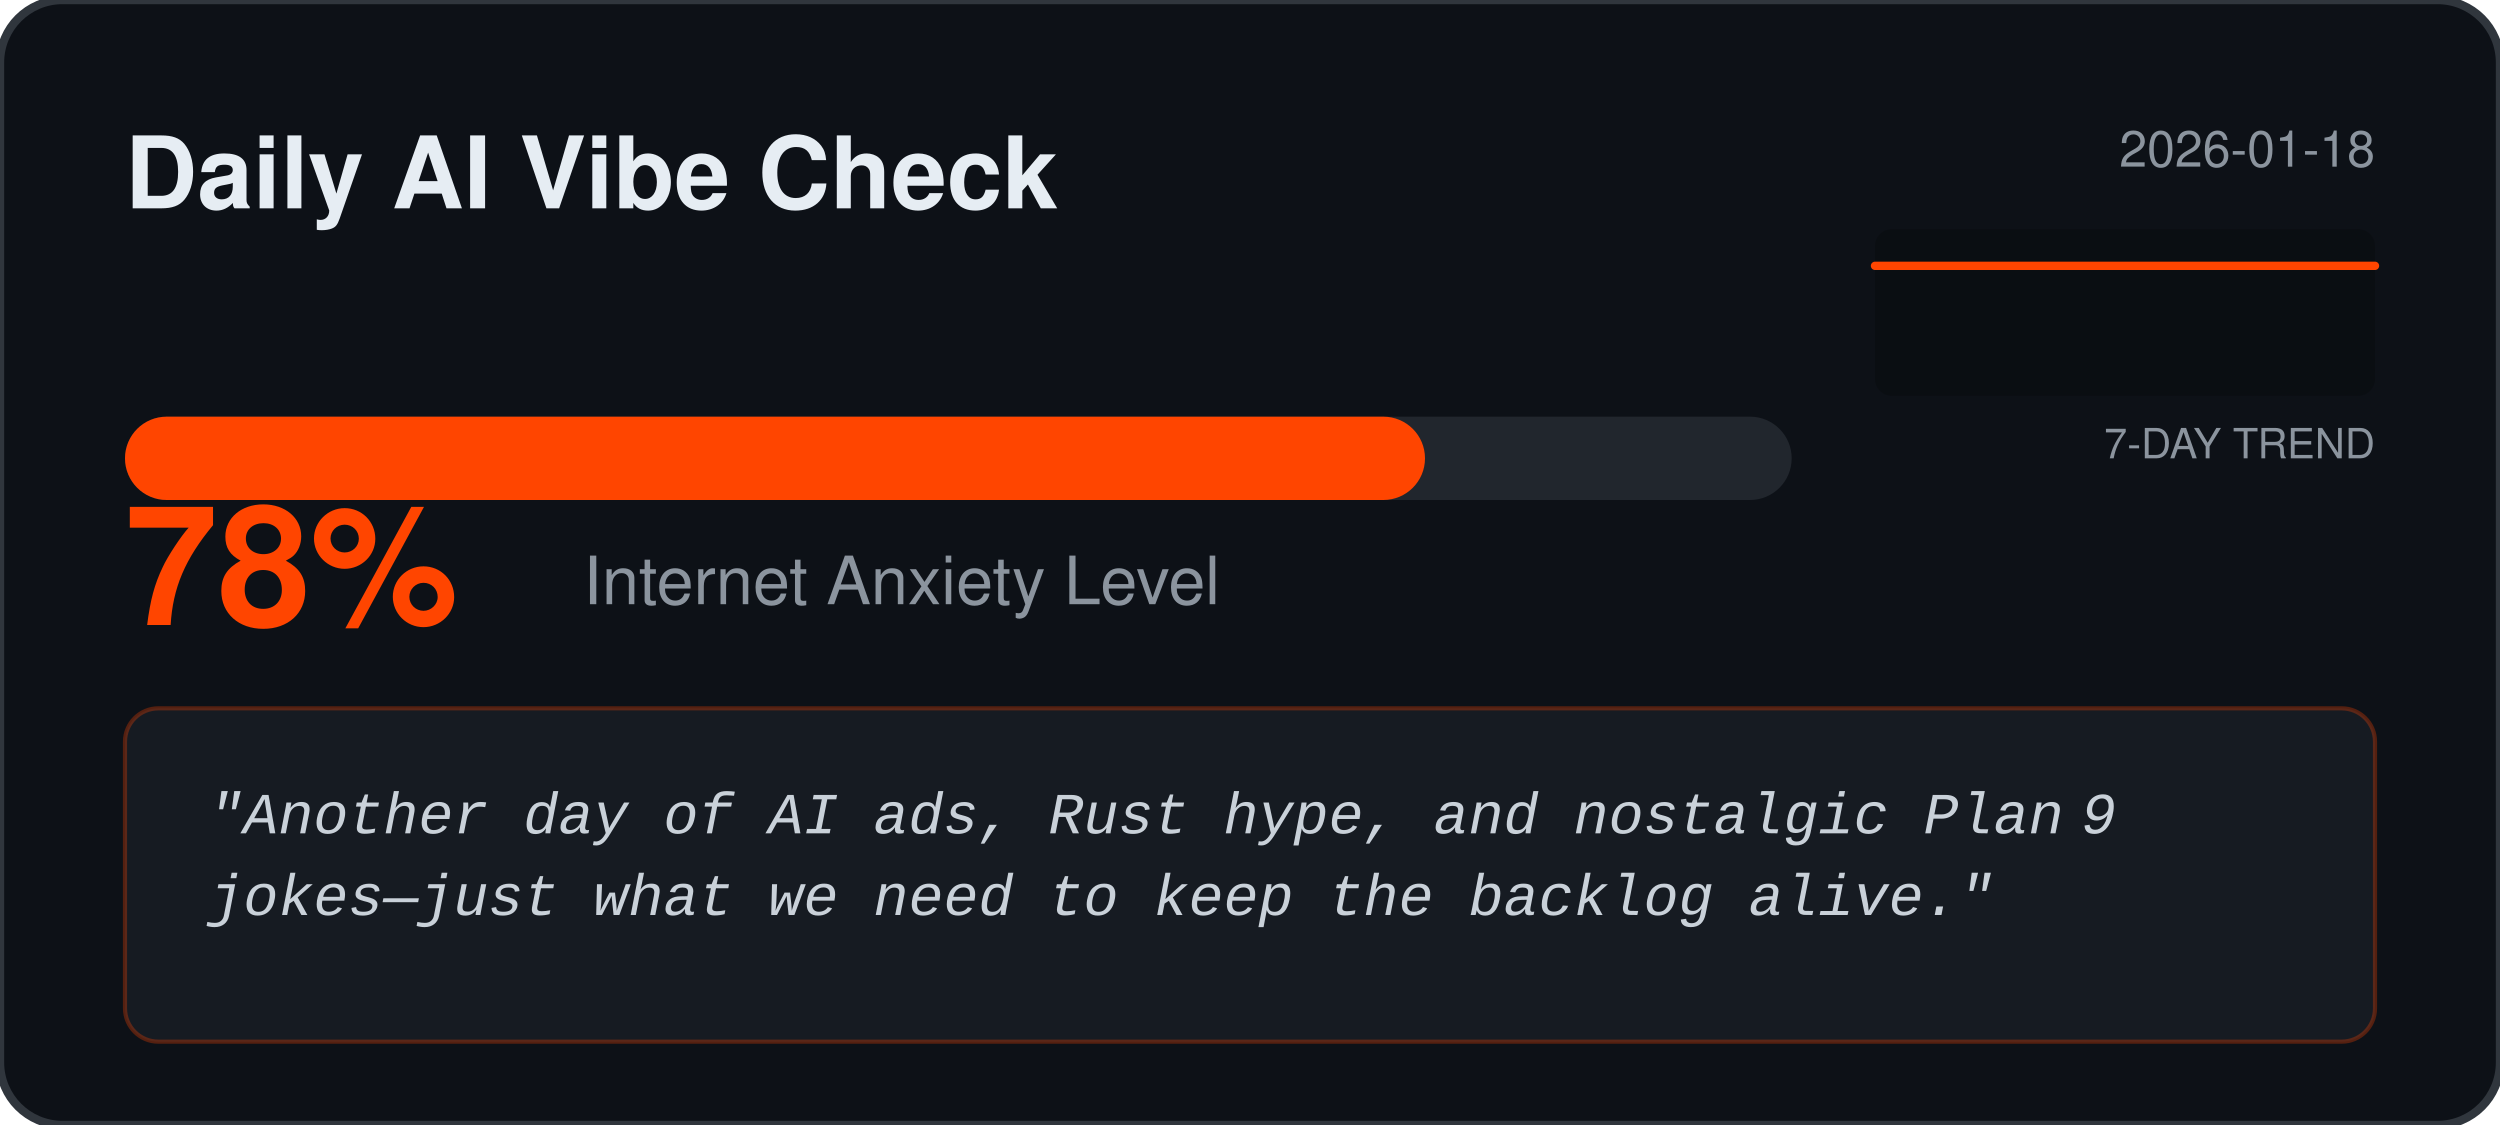
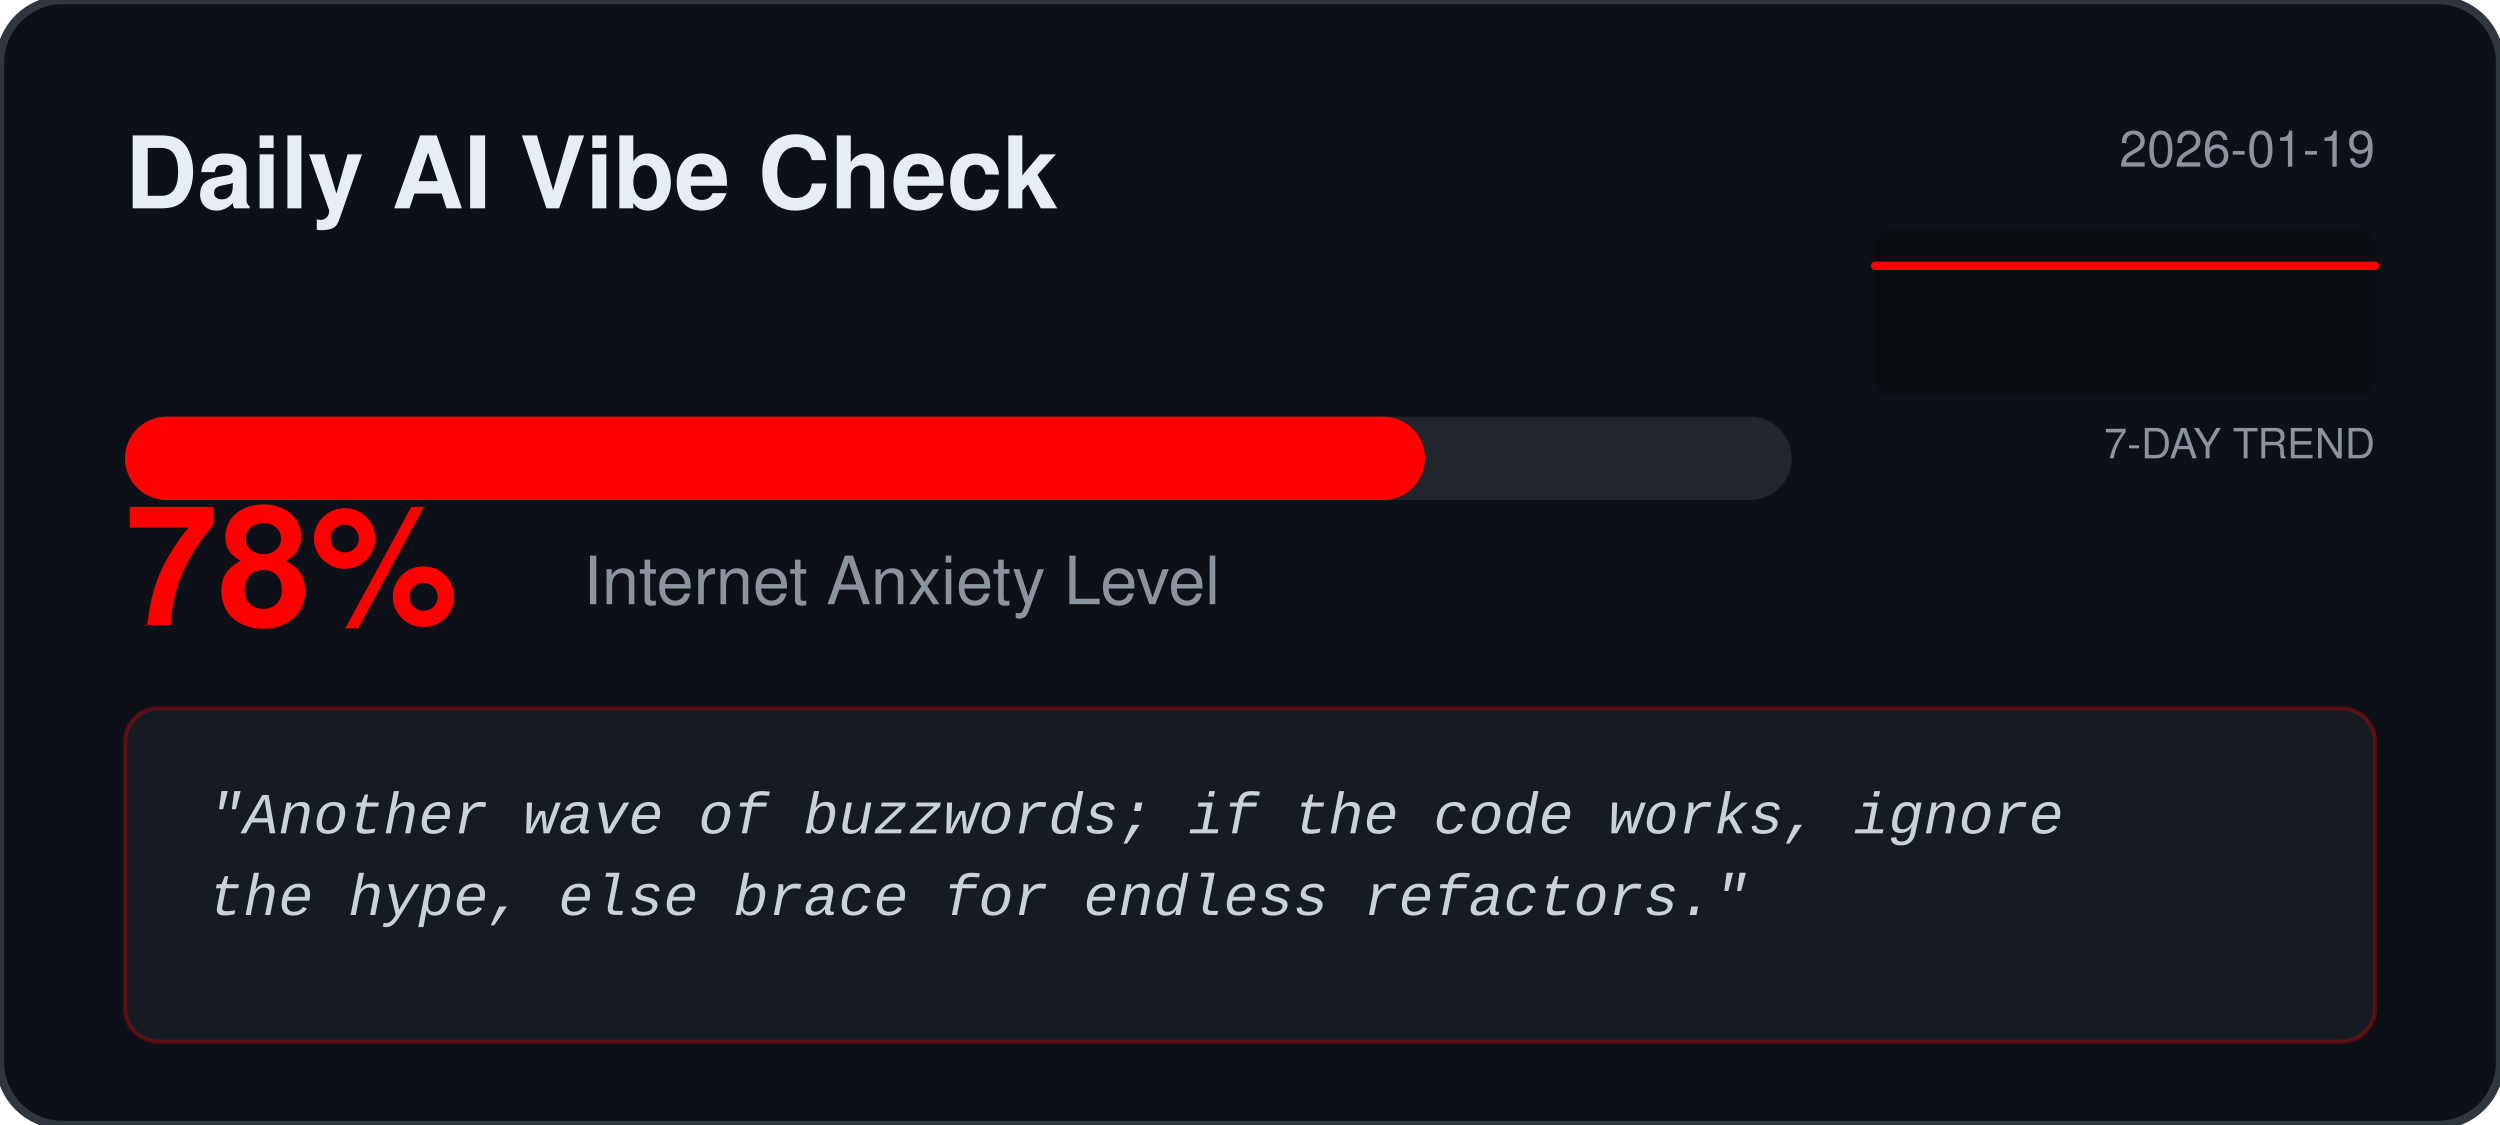
<svg xmlns="http://www.w3.org/2000/svg" width="600" height="270" viewBox="0 0 600 270" fill="none">
  <rect width="600" height="270" rx="15" fill="#0D1117" stroke="#30363D" stroke-width="2" />
  <text x="30" y="50" fill="#E6EDF3" font-family="Segoe UI, Helvetica, sans-serif" font-weight="bold" font-size="24">Daily AI Vibe Check</text>
-   <text x="570" y="40" fill="#8B949E" font-family="Segoe UI, Helvetica, sans-serif" font-size="12" text-anchor="end">2026-01-18</text>
+   <text x="570" y="40" fill="#8B949E" font-family="Segoe UI, Helvetica, sans-serif" font-size="12" text-anchor="end">2026-01-19</text>
  <rect x="450" y="55" width="120" height="40" fill="#000000" fill-opacity="0.2" rx="4" />
  <text x="570" y="110" fill="#8B949E" font-family="Segoe UI, Helvetica, sans-serif" font-size="10" text-anchor="end">7-DAY TREND</text>
-   <polyline points="450.0,63.8 470.0,63.8 490.0,63.8 510.0,63.8 530.0,63.8 550.0,63.8 570.0,63.8" fill="none" stroke="#FF4500" stroke-width="2" stroke-linecap="round" stroke-linejoin="round" />
+   <polyline points="450.0,63.8 470.0,63.8 490.0,63.8 510.0,63.8 530.0,63.8 550.0,63.8 570.0,63.8" fill="none" stroke="#FF0000" stroke-width="2" stroke-linecap="round" stroke-linejoin="round" />
  <rect x="30" y="100" width="400" height="20" rx="10" fill="#21262D" />
-   <rect x="30" y="100" width="312.0" height="20" rx="10" fill="#FF4500" />
-   <text x="30" y="150" fill="#FF4500" font-family="Segoe UI, Helvetica, sans-serif" font-weight="bold" font-size="40">78%</text>
+   <rect x="30" y="100" width="312.0" height="20" rx="10" fill="#FF0000" />
+   <text x="30" y="150" fill="#FF0000" font-family="Segoe UI, Helvetica, sans-serif" font-weight="bold" font-size="40">78%</text>
  <text x="140" y="145" fill="#8B949E" font-family="Segoe UI, Helvetica, sans-serif" font-size="16">Internet Anxiety Level</text>
-   <rect x="30" y="170" width="540" height="80" rx="8" fill="#161B22" stroke="#FF4500" stroke-opacity="0.3" />
+   <rect x="30" y="170" width="540" height="80" rx="8" fill="#161B22" stroke="#FF0000" stroke-opacity="0.3" />
  <text x="50" y="200" fill="#C9D1D9" font-family="Courier New, monospace" font-size="14" font-style="italic">
-     <tspan x="50" dy="0">"Another day of AI ads, Rust hype, and nostalgic Plan 9</tspan>
-     <tspan x="50" dy="1.4em">jokes—just what we need to keep the backlog alive."</tspan>
+     <tspan x="50" dy="0">"Another wave of buzzwords; if the code works, ignore</tspan>
+     <tspan x="50" dy="1.4em">the hype, else brace for endless refactors."</tspan>
  </text>
</svg>
